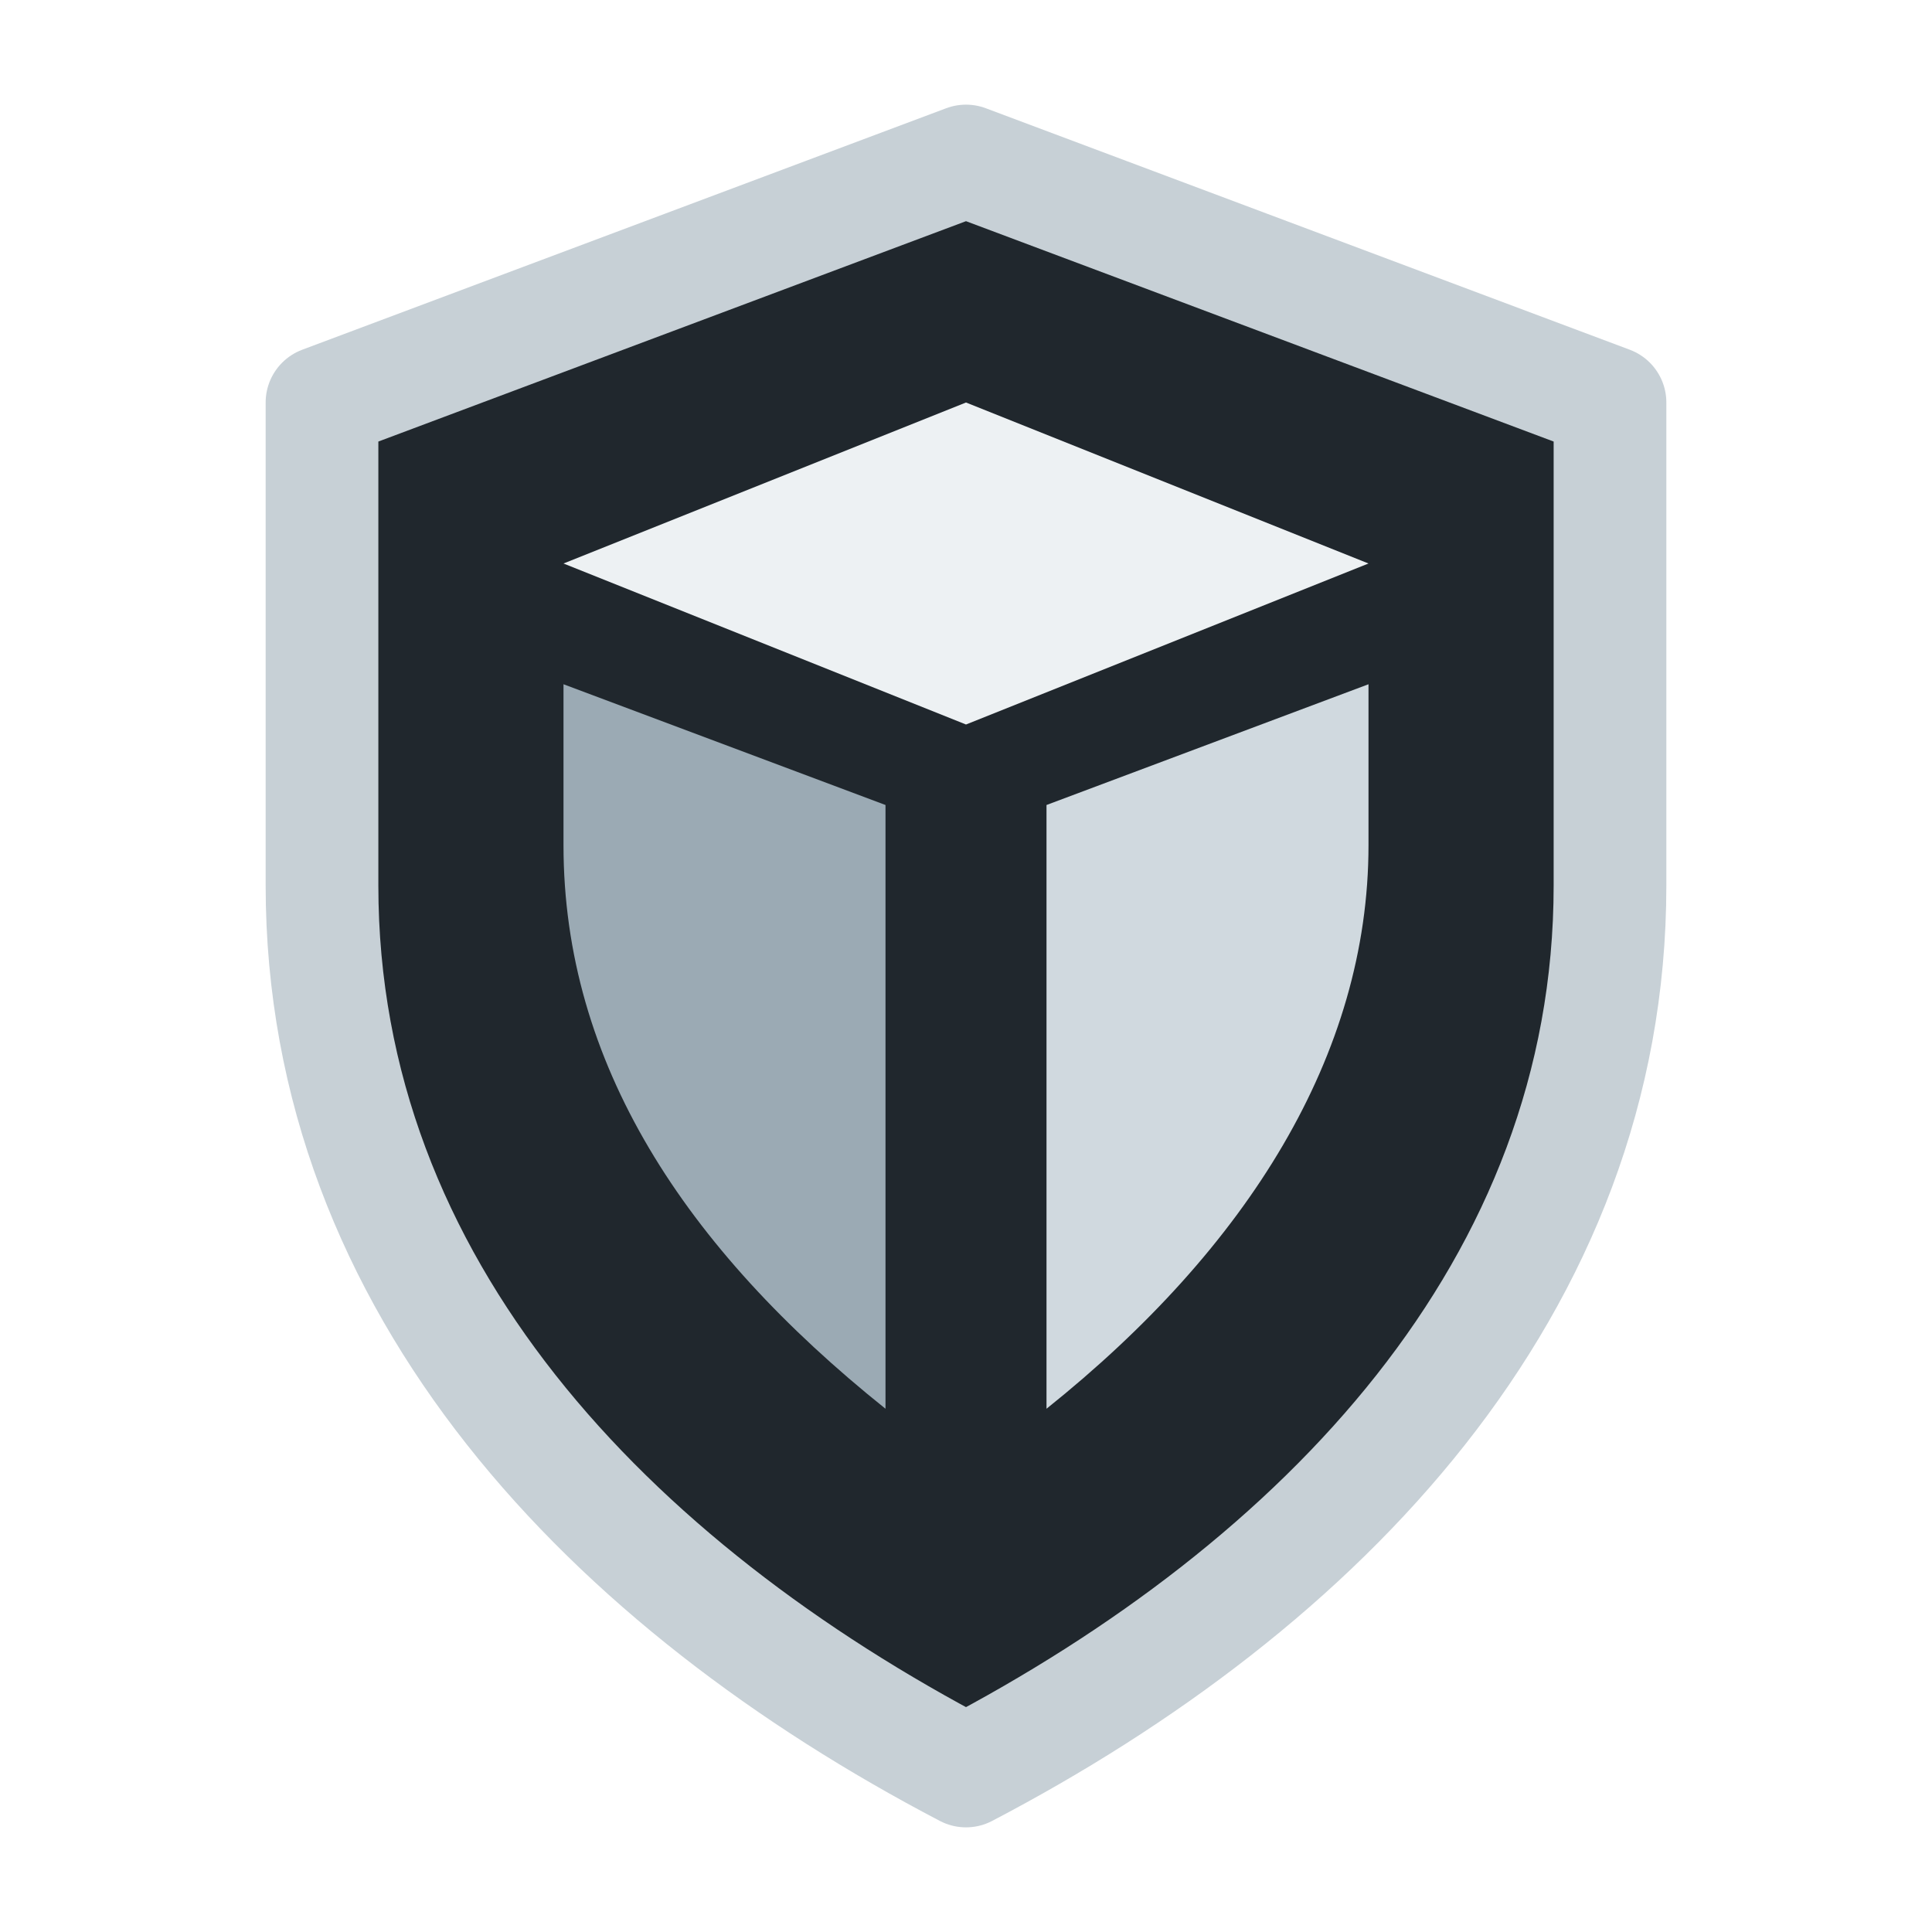
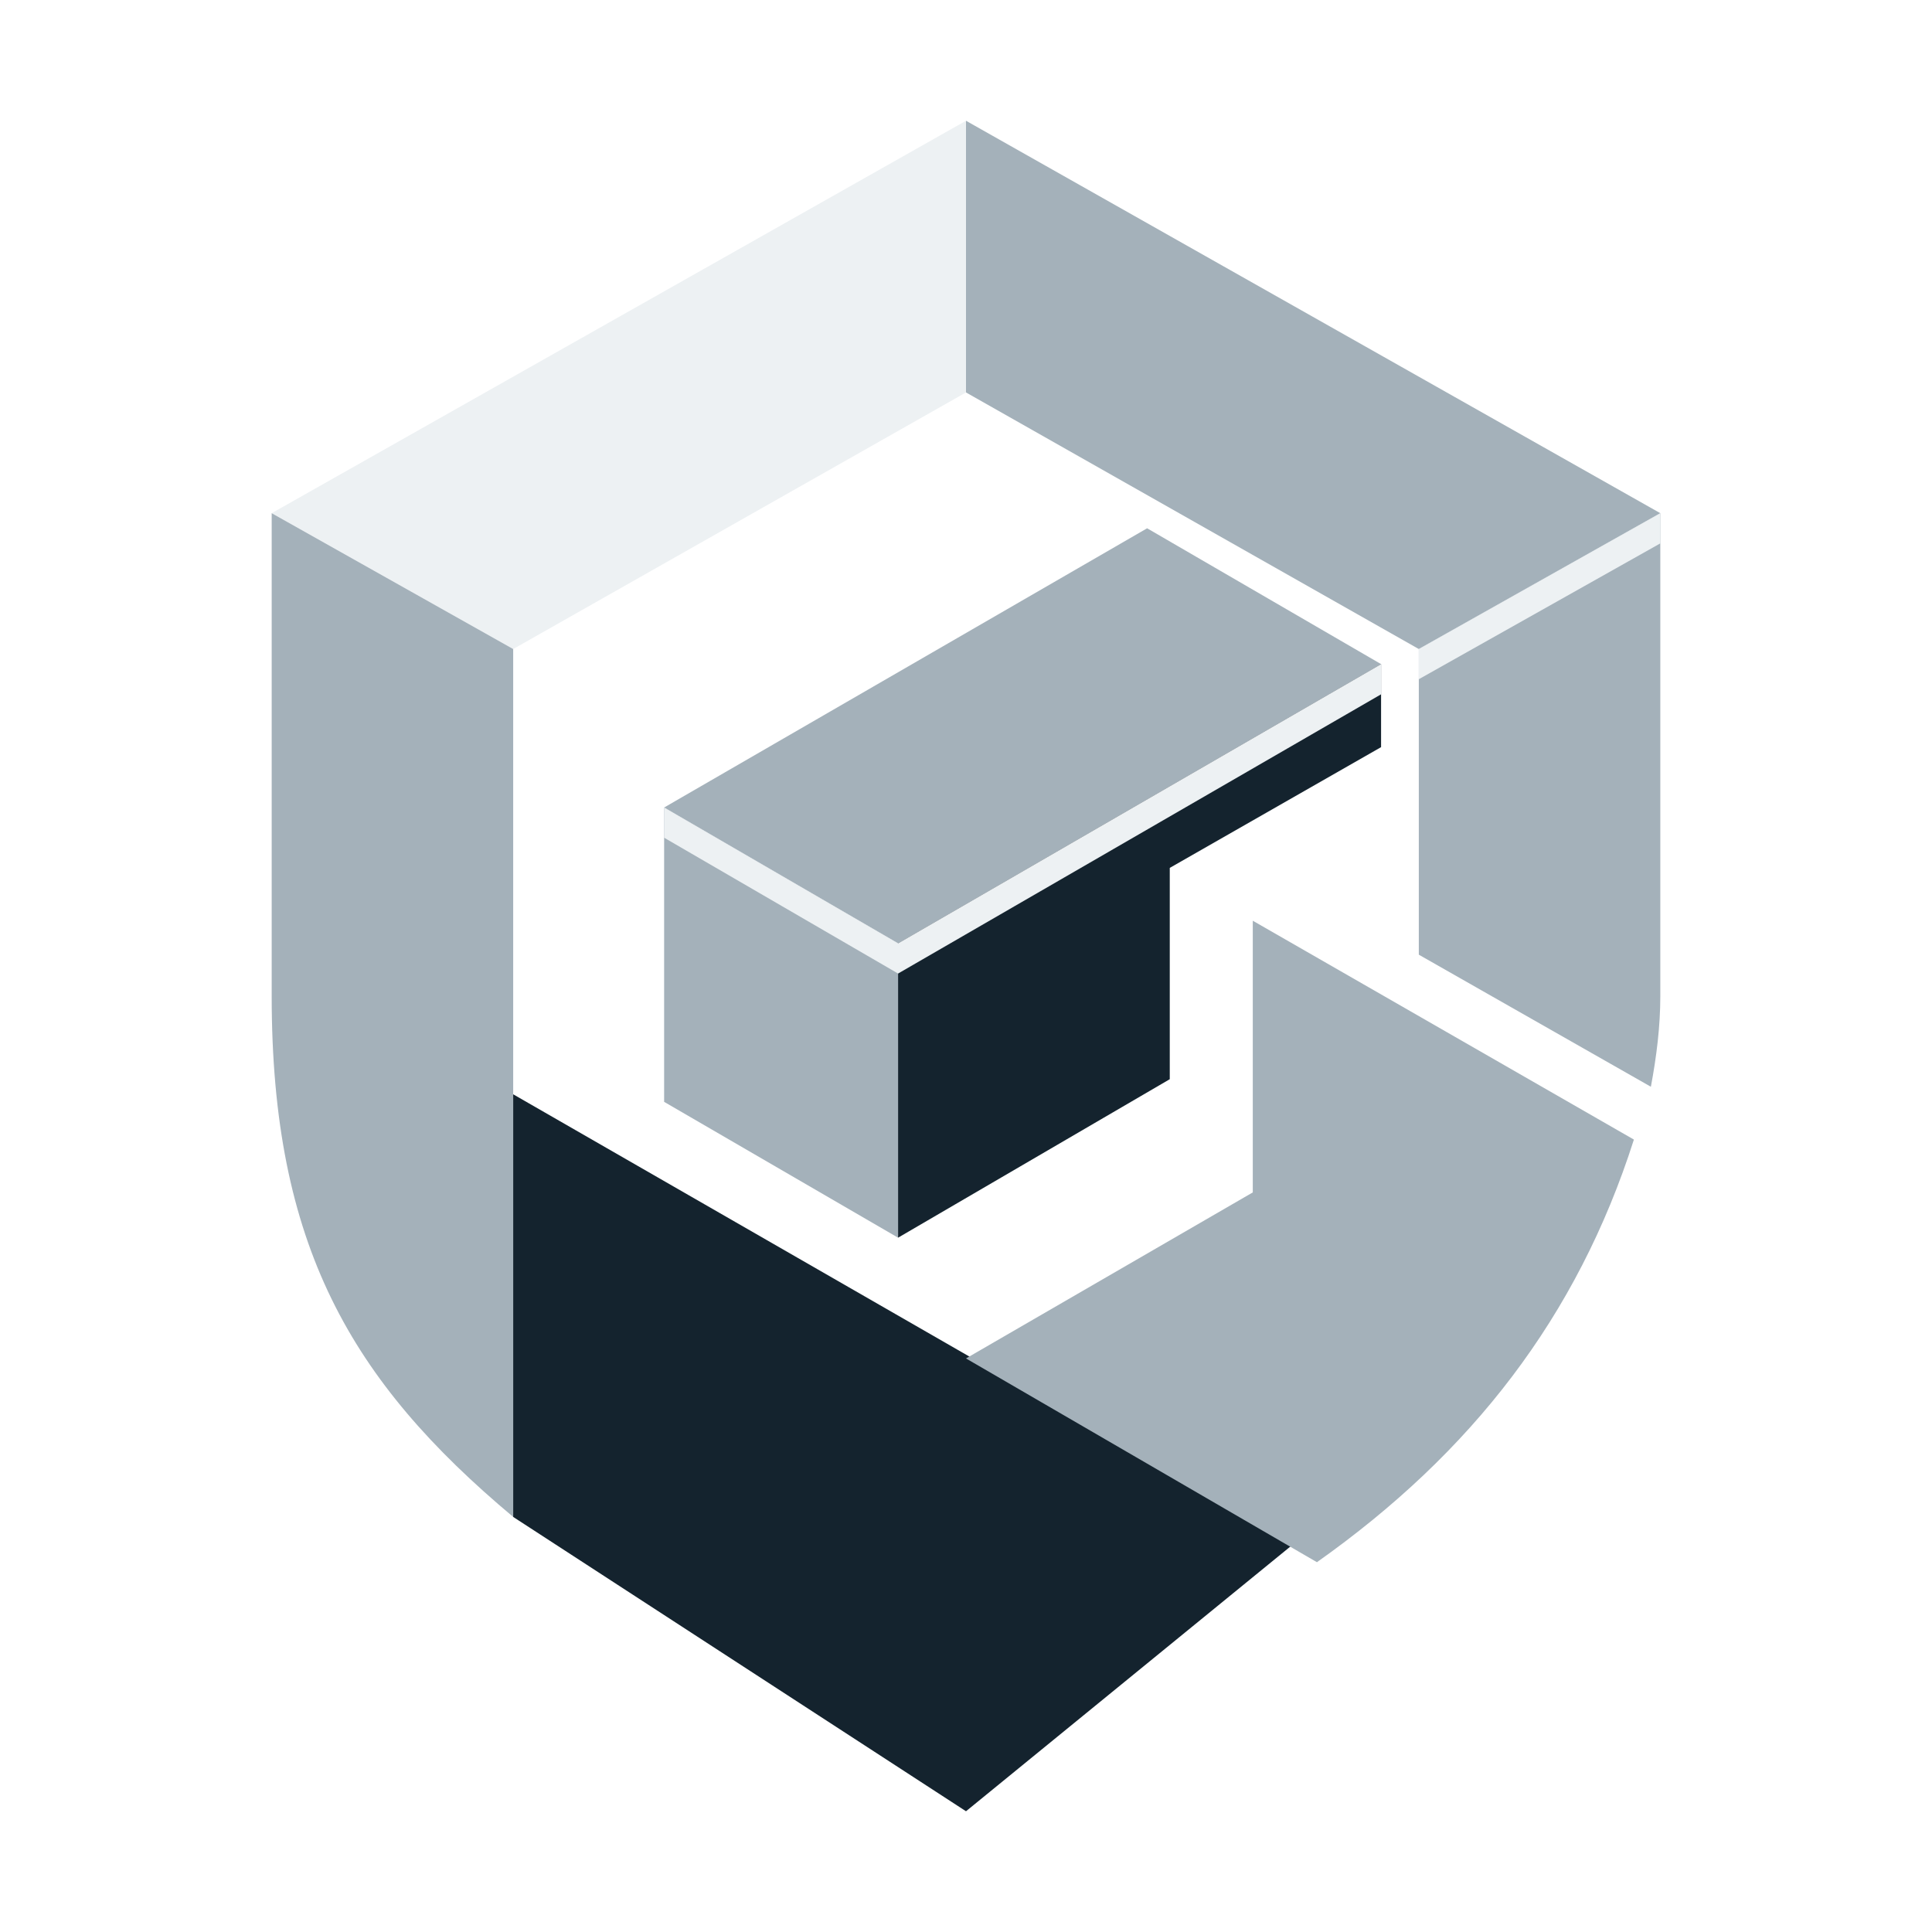
- <svg xmlns="http://www.w3.org/2000/svg" viewBox="0 0 24 24" fill="none">
-   <path d="m12 2 8 3v6c0 5-3.6 8.7-8 11-4.4-2.3-8-6-8-11V5Z" fill="#20272d" stroke="#c7d0d6" stroke-width="1.4" stroke-linejoin="round" />
-   <path d="m7 7 5-2 5 2-5 2Z" fill="#edf1f3" />
-   <path d="M7 8.5 11 10v7.5c-2.5-2-4-4.3-4-7Z" fill="#9baab4" />
-   <path d="m13 10 4-1.5v2c0 2.6-1.5 5-4 7Z" fill="#d0d9df" />
+ <svg xmlns="http://www.w3.org/2000/svg" width="1024" height="1024" viewBox="0 0 1024 1024" fill="none">
+   <path d="M512 64 144 272 272 344 512 208Z" fill="#edf1f3" />
+   <path d="m512 64 368 208-128 72-240-136Z" fill="#a4b1ba" />
+   <path d="M144 272v256c0 132 42 204 128 276V344Z" fill="#a4b1ba" />
+   <path d="m752 344 128-72v256c0 16-2 32-5 48l-123-70Z" fill="#a4b1ba" />
+   <path d="m272 580 414 238-174 142-240-156Z" fill="#14232e" />
+   <path d="m664 488 202 116c-30 94-86 166-168 224l-186-108 152-88Z" fill="#a4b1ba" />
+   <path d="m352 428 256-148 124 72-256 148Z" fill="#a4b1ba" />
+   <path d="m352 428 124 72v156l-124-72Z" fill="#a4b1ba" />
+   <path d="m476 500 256-148v44L620 460v112l-144 84Z" fill="#14232e" />
+   <path d="m352 428 124 72 256-148v16L476 516l-124-72Z" fill="#edf1f3" />
+   <path d="m752 344 128-72v16l-128 72Z" fill="#edf1f3" />
</svg>
